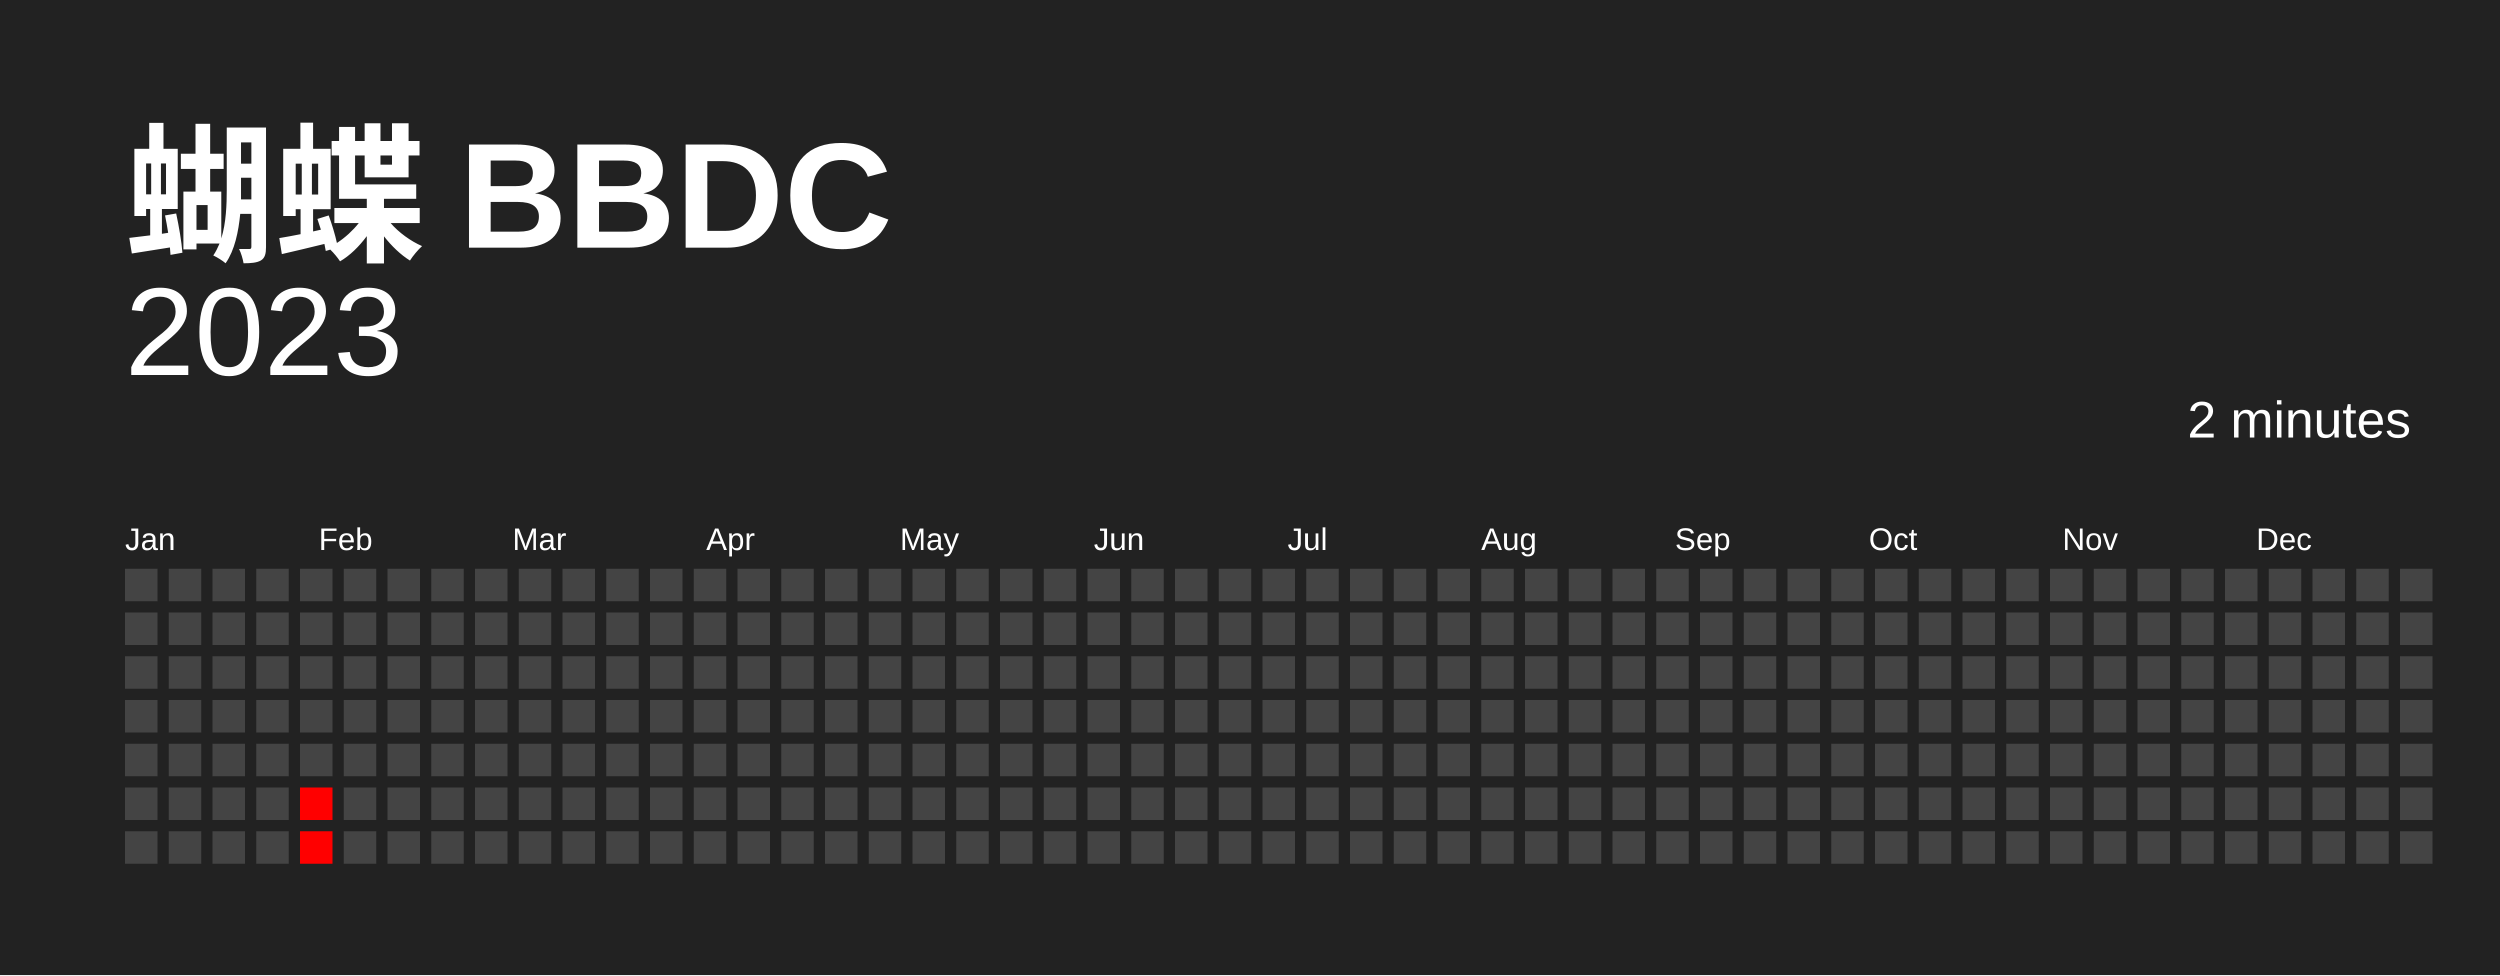
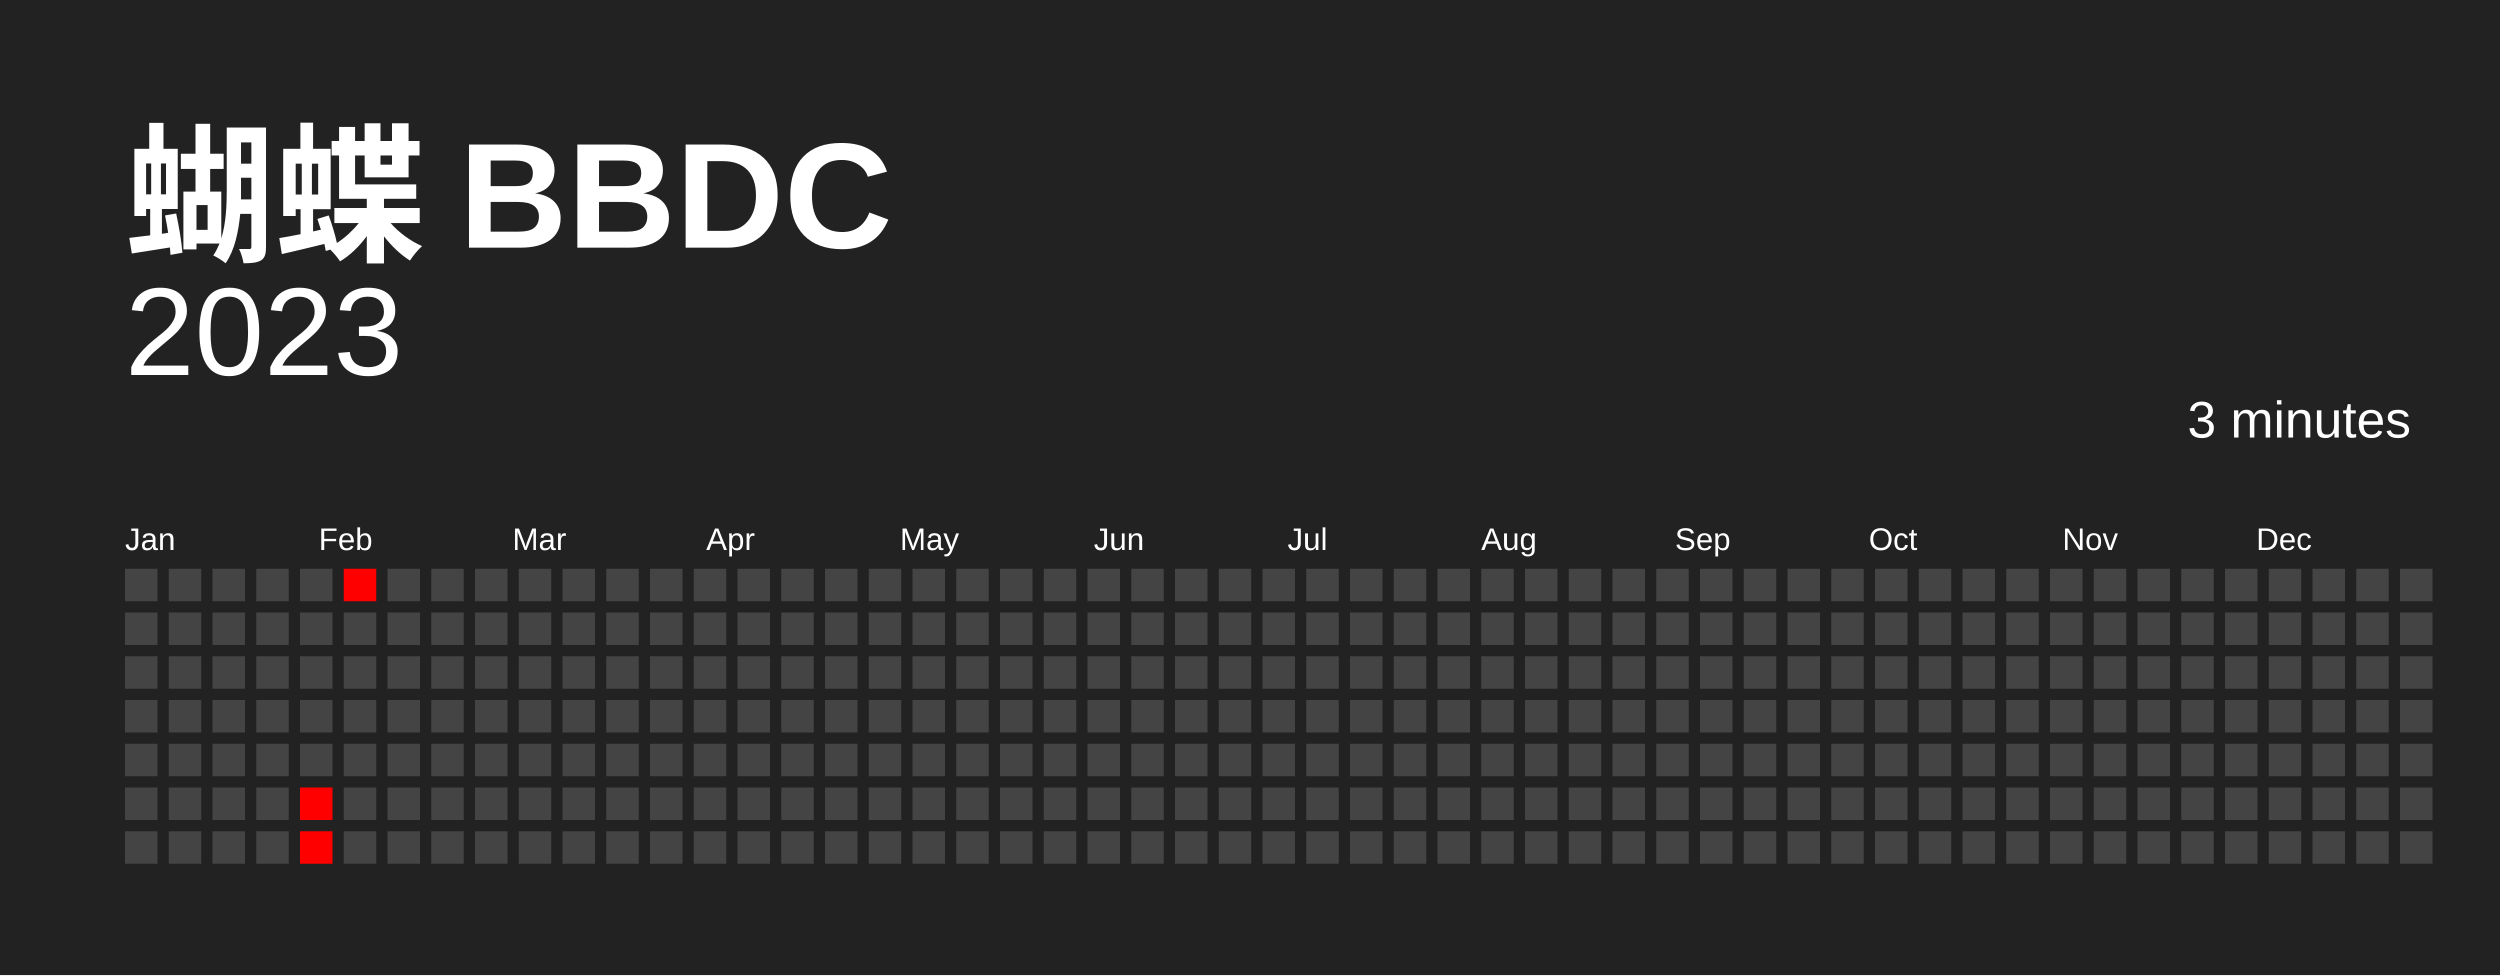
<svg xmlns="http://www.w3.org/2000/svg" baseProfile="full" height="78mm" version="1.1" viewBox="0,0,200,78" width="200mm">
  <defs />
  <rect fill="#222222" height="78" width="200" x="0" y="0" />
  <text fill="#FFFFFF" style="font-size:12px; font-family:Arial; font-weight:bold;" x="10" y="20">蝴蝶 BBDC</text>
  <text alignment-baseline="hanging" fill="#FFFFFF" style="font-size:10.0px; font-family:Arial;" x="10" y="30">2023</text>
-   <text alignment-baseline="hanging" fill="#FFFFFF" style="font-size:4.125px; font-family:Arial;" x="175" y="35">2 minutes</text>
+   <text alignment-baseline="hanging" fill="#FFFFFF" style="font-size:4.125px; font-family:Arial;" x="175" y="35">3 minutes</text>
  <text fill="#FFFFFF" style="font-size:2.5px; font-family:Arial" x="10.0" y="44">Jan</text>
  <text fill="#FFFFFF" style="font-size:2.5px; font-family:Arial" x="25.5" y="44">Feb</text>
  <text fill="#FFFFFF" style="font-size:2.5px; font-family:Arial" x="41.0" y="44">Mar</text>
  <text fill="#FFFFFF" style="font-size:2.5px; font-family:Arial" x="56.5" y="44">Apr</text>
  <text fill="#FFFFFF" style="font-size:2.5px; font-family:Arial" x="72.0" y="44">May</text>
  <text fill="#FFFFFF" style="font-size:2.5px; font-family:Arial" x="87.5" y="44">Jun</text>
  <text fill="#FFFFFF" style="font-size:2.5px; font-family:Arial" x="103.0" y="44">Jul</text>
  <text fill="#FFFFFF" style="font-size:2.5px; font-family:Arial" x="118.5" y="44">Aug</text>
  <text fill="#FFFFFF" style="font-size:2.5px; font-family:Arial" x="134.0" y="44">Sep</text>
  <text fill="#FFFFFF" style="font-size:2.5px; font-family:Arial" x="149.5" y="44">Oct</text>
  <text fill="#FFFFFF" style="font-size:2.5px; font-family:Arial" x="165.0" y="44">Nov</text>
  <text fill="#FFFFFF" style="font-size:2.5px; font-family:Arial" x="180.5" y="44">Dec</text>
  <rect fill="#444444" height="2.6" width="2.6" x="10.0" y="45.5" />
  <rect fill="#444444" height="2.6" width="2.6" x="10.0" y="49.0" />
  <rect fill="#444444" height="2.6" width="2.6" x="10.0" y="52.5" />
  <rect fill="#444444" height="2.6" width="2.6" x="10.0" y="56.0" />
  <rect fill="#444444" height="2.6" width="2.6" x="10.0" y="59.5" />
  <rect fill="#444444" height="2.6" width="2.6" x="10.0" y="63.0" />
  <rect fill="#444444" height="2.6" width="2.6" x="10.0" y="66.5" />
  <rect fill="#444444" height="2.6" width="2.6" x="13.5" y="45.5" />
  <rect fill="#444444" height="2.6" width="2.6" x="13.5" y="49.0" />
  <rect fill="#444444" height="2.6" width="2.6" x="13.5" y="52.5" />
  <rect fill="#444444" height="2.6" width="2.6" x="13.5" y="56.0" />
  <rect fill="#444444" height="2.6" width="2.6" x="13.5" y="59.5" />
  <rect fill="#444444" height="2.6" width="2.6" x="13.5" y="63.0" />
  <rect fill="#444444" height="2.6" width="2.6" x="13.5" y="66.5" />
  <rect fill="#444444" height="2.6" width="2.6" x="17.0" y="45.5" />
  <rect fill="#444444" height="2.6" width="2.6" x="17.0" y="49.0" />
  <rect fill="#444444" height="2.6" width="2.6" x="17.0" y="52.5" />
  <rect fill="#444444" height="2.6" width="2.6" x="17.0" y="56.0" />
  <rect fill="#444444" height="2.6" width="2.6" x="17.0" y="59.5" />
  <rect fill="#444444" height="2.6" width="2.6" x="17.0" y="63.0" />
  <rect fill="#444444" height="2.6" width="2.6" x="17.0" y="66.5" />
  <rect fill="#444444" height="2.6" width="2.6" x="20.5" y="45.5" />
  <rect fill="#444444" height="2.6" width="2.6" x="20.5" y="49.0" />
  <rect fill="#444444" height="2.6" width="2.6" x="20.5" y="52.5" />
  <rect fill="#444444" height="2.6" width="2.6" x="20.5" y="56.0" />
  <rect fill="#444444" height="2.6" width="2.6" x="20.5" y="59.5" />
  <rect fill="#444444" height="2.6" width="2.6" x="20.5" y="63.0" />
  <rect fill="#444444" height="2.6" width="2.6" x="20.5" y="66.5" />
  <rect fill="#444444" height="2.6" width="2.6" x="24.0" y="45.5" />
  <rect fill="#444444" height="2.6" width="2.6" x="24.0" y="49.0" />
  <rect fill="#444444" height="2.6" width="2.6" x="24.0" y="52.5" />
  <rect fill="#444444" height="2.6" width="2.6" x="24.0" y="56.0" />
  <rect fill="#444444" height="2.6" width="2.6" x="24.0" y="59.5" />
  <rect fill="#ff0000" height="2.6" width="2.6" x="24.0" y="63.0" />
  <rect fill="#ff0000" height="2.6" width="2.6" x="24.0" y="66.5" />
-   <rect fill="#444444" height="2.6" width="2.6" x="27.5" y="45.5" />
+   <rect fill="#ff0000" height="2.6" width="2.6" x="27.5" y="45.5" />
  <rect fill="#444444" height="2.6" width="2.6" x="27.5" y="49.0" />
  <rect fill="#444444" height="2.6" width="2.6" x="27.5" y="52.5" />
  <rect fill="#444444" height="2.6" width="2.6" x="27.5" y="56.0" />
  <rect fill="#444444" height="2.6" width="2.6" x="27.5" y="59.5" />
  <rect fill="#444444" height="2.6" width="2.6" x="27.5" y="63.0" />
  <rect fill="#444444" height="2.6" width="2.6" x="27.5" y="66.5" />
  <rect fill="#444444" height="2.6" width="2.6" x="31.0" y="45.5" />
  <rect fill="#444444" height="2.6" width="2.6" x="31.0" y="49.0" />
  <rect fill="#444444" height="2.6" width="2.6" x="31.0" y="52.5" />
  <rect fill="#444444" height="2.6" width="2.6" x="31.0" y="56.0" />
  <rect fill="#444444" height="2.6" width="2.6" x="31.0" y="59.5" />
  <rect fill="#444444" height="2.6" width="2.6" x="31.0" y="63.0" />
  <rect fill="#444444" height="2.6" width="2.6" x="31.0" y="66.5" />
  <rect fill="#444444" height="2.6" width="2.6" x="34.5" y="45.5" />
  <rect fill="#444444" height="2.6" width="2.6" x="34.5" y="49.0" />
  <rect fill="#444444" height="2.6" width="2.6" x="34.5" y="52.5" />
  <rect fill="#444444" height="2.6" width="2.6" x="34.5" y="56.0" />
  <rect fill="#444444" height="2.6" width="2.6" x="34.5" y="59.5" />
  <rect fill="#444444" height="2.6" width="2.6" x="34.5" y="63.0" />
  <rect fill="#444444" height="2.6" width="2.6" x="34.5" y="66.5" />
  <rect fill="#444444" height="2.6" width="2.6" x="38.0" y="45.5" />
  <rect fill="#444444" height="2.6" width="2.6" x="38.0" y="49.0" />
  <rect fill="#444444" height="2.6" width="2.6" x="38.0" y="52.5" />
  <rect fill="#444444" height="2.6" width="2.6" x="38.0" y="56.0" />
  <rect fill="#444444" height="2.6" width="2.6" x="38.0" y="59.5" />
  <rect fill="#444444" height="2.6" width="2.6" x="38.0" y="63.0" />
  <rect fill="#444444" height="2.6" width="2.6" x="38.0" y="66.5" />
  <rect fill="#444444" height="2.6" width="2.6" x="41.5" y="45.5" />
  <rect fill="#444444" height="2.6" width="2.6" x="41.5" y="49.0" />
  <rect fill="#444444" height="2.6" width="2.6" x="41.5" y="52.5" />
  <rect fill="#444444" height="2.6" width="2.6" x="41.5" y="56.0" />
  <rect fill="#444444" height="2.6" width="2.6" x="41.5" y="59.5" />
  <rect fill="#444444" height="2.6" width="2.6" x="41.5" y="63.0" />
  <rect fill="#444444" height="2.6" width="2.6" x="41.5" y="66.5" />
  <rect fill="#444444" height="2.6" width="2.6" x="45.0" y="45.5" />
  <rect fill="#444444" height="2.6" width="2.6" x="45.0" y="49.0" />
  <rect fill="#444444" height="2.6" width="2.6" x="45.0" y="52.5" />
  <rect fill="#444444" height="2.6" width="2.6" x="45.0" y="56.0" />
  <rect fill="#444444" height="2.6" width="2.6" x="45.0" y="59.5" />
  <rect fill="#444444" height="2.6" width="2.6" x="45.0" y="63.0" />
  <rect fill="#444444" height="2.6" width="2.6" x="45.0" y="66.5" />
  <rect fill="#444444" height="2.6" width="2.6" x="48.5" y="45.5" />
  <rect fill="#444444" height="2.6" width="2.6" x="48.5" y="49.0" />
  <rect fill="#444444" height="2.6" width="2.6" x="48.5" y="52.5" />
  <rect fill="#444444" height="2.6" width="2.6" x="48.5" y="56.0" />
  <rect fill="#444444" height="2.6" width="2.6" x="48.5" y="59.5" />
  <rect fill="#444444" height="2.6" width="2.6" x="48.5" y="63.0" />
  <rect fill="#444444" height="2.6" width="2.6" x="48.5" y="66.5" />
  <rect fill="#444444" height="2.6" width="2.6" x="52.0" y="45.5" />
  <rect fill="#444444" height="2.6" width="2.6" x="52.0" y="49.0" />
  <rect fill="#444444" height="2.6" width="2.6" x="52.0" y="52.5" />
  <rect fill="#444444" height="2.6" width="2.6" x="52.0" y="56.0" />
  <rect fill="#444444" height="2.6" width="2.6" x="52.0" y="59.5" />
  <rect fill="#444444" height="2.6" width="2.6" x="52.0" y="63.0" />
  <rect fill="#444444" height="2.6" width="2.6" x="52.0" y="66.5" />
  <rect fill="#444444" height="2.6" width="2.6" x="55.5" y="45.5" />
  <rect fill="#444444" height="2.6" width="2.6" x="55.5" y="49.0" />
  <rect fill="#444444" height="2.6" width="2.6" x="55.5" y="52.5" />
  <rect fill="#444444" height="2.6" width="2.6" x="55.5" y="56.0" />
  <rect fill="#444444" height="2.6" width="2.6" x="55.5" y="59.5" />
  <rect fill="#444444" height="2.6" width="2.6" x="55.5" y="63.0" />
  <rect fill="#444444" height="2.6" width="2.6" x="55.5" y="66.5" />
  <rect fill="#444444" height="2.6" width="2.6" x="59.0" y="45.5" />
  <rect fill="#444444" height="2.6" width="2.6" x="59.0" y="49.0" />
  <rect fill="#444444" height="2.6" width="2.6" x="59.0" y="52.5" />
  <rect fill="#444444" height="2.6" width="2.6" x="59.0" y="56.0" />
  <rect fill="#444444" height="2.6" width="2.6" x="59.0" y="59.5" />
  <rect fill="#444444" height="2.6" width="2.6" x="59.0" y="63.0" />
  <rect fill="#444444" height="2.6" width="2.6" x="59.0" y="66.5" />
  <rect fill="#444444" height="2.6" width="2.6" x="62.5" y="45.5" />
  <rect fill="#444444" height="2.6" width="2.6" x="62.5" y="49.0" />
  <rect fill="#444444" height="2.6" width="2.6" x="62.5" y="52.5" />
  <rect fill="#444444" height="2.6" width="2.6" x="62.5" y="56.0" />
  <rect fill="#444444" height="2.6" width="2.6" x="62.5" y="59.5" />
  <rect fill="#444444" height="2.6" width="2.6" x="62.5" y="63.0" />
  <rect fill="#444444" height="2.6" width="2.6" x="62.5" y="66.5" />
  <rect fill="#444444" height="2.6" width="2.6" x="66.0" y="45.5" />
  <rect fill="#444444" height="2.6" width="2.6" x="66.0" y="49.0" />
  <rect fill="#444444" height="2.6" width="2.6" x="66.0" y="52.5" />
  <rect fill="#444444" height="2.6" width="2.6" x="66.0" y="56.0" />
  <rect fill="#444444" height="2.6" width="2.6" x="66.0" y="59.5" />
  <rect fill="#444444" height="2.6" width="2.6" x="66.0" y="63.0" />
  <rect fill="#444444" height="2.6" width="2.6" x="66.0" y="66.5" />
  <rect fill="#444444" height="2.6" width="2.6" x="69.5" y="45.5" />
  <rect fill="#444444" height="2.6" width="2.6" x="69.5" y="49.0" />
  <rect fill="#444444" height="2.6" width="2.6" x="69.5" y="52.5" />
  <rect fill="#444444" height="2.6" width="2.6" x="69.5" y="56.0" />
  <rect fill="#444444" height="2.6" width="2.6" x="69.5" y="59.5" />
  <rect fill="#444444" height="2.6" width="2.6" x="69.5" y="63.0" />
  <rect fill="#444444" height="2.6" width="2.6" x="69.5" y="66.5" />
  <rect fill="#444444" height="2.6" width="2.6" x="73.0" y="45.5" />
  <rect fill="#444444" height="2.6" width="2.6" x="73.0" y="49.0" />
  <rect fill="#444444" height="2.6" width="2.6" x="73.0" y="52.5" />
  <rect fill="#444444" height="2.6" width="2.6" x="73.0" y="56.0" />
  <rect fill="#444444" height="2.6" width="2.6" x="73.0" y="59.5" />
  <rect fill="#444444" height="2.6" width="2.6" x="73.0" y="63.0" />
  <rect fill="#444444" height="2.6" width="2.6" x="73.0" y="66.5" />
  <rect fill="#444444" height="2.6" width="2.6" x="76.5" y="45.5" />
  <rect fill="#444444" height="2.6" width="2.6" x="76.5" y="49.0" />
  <rect fill="#444444" height="2.6" width="2.6" x="76.5" y="52.5" />
  <rect fill="#444444" height="2.6" width="2.6" x="76.5" y="56.0" />
  <rect fill="#444444" height="2.6" width="2.6" x="76.5" y="59.5" />
  <rect fill="#444444" height="2.6" width="2.6" x="76.5" y="63.0" />
  <rect fill="#444444" height="2.6" width="2.6" x="76.5" y="66.5" />
  <rect fill="#444444" height="2.6" width="2.6" x="80.0" y="45.5" />
  <rect fill="#444444" height="2.6" width="2.6" x="80.0" y="49.0" />
  <rect fill="#444444" height="2.6" width="2.6" x="80.0" y="52.5" />
  <rect fill="#444444" height="2.6" width="2.6" x="80.0" y="56.0" />
  <rect fill="#444444" height="2.6" width="2.6" x="80.0" y="59.5" />
  <rect fill="#444444" height="2.6" width="2.6" x="80.0" y="63.0" />
  <rect fill="#444444" height="2.6" width="2.6" x="80.0" y="66.5" />
  <rect fill="#444444" height="2.6" width="2.6" x="83.5" y="45.5" />
  <rect fill="#444444" height="2.6" width="2.6" x="83.5" y="49.0" />
  <rect fill="#444444" height="2.6" width="2.6" x="83.5" y="52.5" />
  <rect fill="#444444" height="2.6" width="2.6" x="83.5" y="56.0" />
  <rect fill="#444444" height="2.6" width="2.6" x="83.5" y="59.5" />
  <rect fill="#444444" height="2.6" width="2.6" x="83.5" y="63.0" />
  <rect fill="#444444" height="2.6" width="2.6" x="83.5" y="66.5" />
  <rect fill="#444444" height="2.6" width="2.6" x="87.0" y="45.5" />
  <rect fill="#444444" height="2.6" width="2.6" x="87.0" y="49.0" />
  <rect fill="#444444" height="2.6" width="2.6" x="87.0" y="52.5" />
  <rect fill="#444444" height="2.6" width="2.6" x="87.0" y="56.0" />
  <rect fill="#444444" height="2.6" width="2.6" x="87.0" y="59.5" />
  <rect fill="#444444" height="2.6" width="2.6" x="87.0" y="63.0" />
  <rect fill="#444444" height="2.6" width="2.6" x="87.0" y="66.5" />
  <rect fill="#444444" height="2.6" width="2.6" x="90.5" y="45.5" />
  <rect fill="#444444" height="2.6" width="2.6" x="90.5" y="49.0" />
  <rect fill="#444444" height="2.6" width="2.6" x="90.5" y="52.5" />
  <rect fill="#444444" height="2.6" width="2.6" x="90.5" y="56.0" />
  <rect fill="#444444" height="2.6" width="2.6" x="90.5" y="59.5" />
  <rect fill="#444444" height="2.6" width="2.6" x="90.5" y="63.0" />
  <rect fill="#444444" height="2.6" width="2.6" x="90.5" y="66.5" />
  <rect fill="#444444" height="2.6" width="2.6" x="94.0" y="45.5" />
  <rect fill="#444444" height="2.6" width="2.6" x="94.0" y="49.0" />
  <rect fill="#444444" height="2.6" width="2.6" x="94.0" y="52.5" />
  <rect fill="#444444" height="2.6" width="2.6" x="94.0" y="56.0" />
  <rect fill="#444444" height="2.6" width="2.6" x="94.0" y="59.5" />
  <rect fill="#444444" height="2.6" width="2.6" x="94.0" y="63.0" />
  <rect fill="#444444" height="2.6" width="2.6" x="94.0" y="66.5" />
  <rect fill="#444444" height="2.6" width="2.6" x="97.5" y="45.5" />
  <rect fill="#444444" height="2.6" width="2.6" x="97.5" y="49.0" />
  <rect fill="#444444" height="2.6" width="2.6" x="97.5" y="52.5" />
  <rect fill="#444444" height="2.6" width="2.6" x="97.5" y="56.0" />
  <rect fill="#444444" height="2.6" width="2.6" x="97.5" y="59.5" />
  <rect fill="#444444" height="2.6" width="2.6" x="97.5" y="63.0" />
  <rect fill="#444444" height="2.6" width="2.6" x="97.5" y="66.5" />
  <rect fill="#444444" height="2.6" width="2.6" x="101.0" y="45.5" />
  <rect fill="#444444" height="2.6" width="2.6" x="101.0" y="49.0" />
  <rect fill="#444444" height="2.6" width="2.6" x="101.0" y="52.5" />
  <rect fill="#444444" height="2.6" width="2.6" x="101.0" y="56.0" />
  <rect fill="#444444" height="2.6" width="2.6" x="101.0" y="59.5" />
  <rect fill="#444444" height="2.6" width="2.6" x="101.0" y="63.0" />
  <rect fill="#444444" height="2.6" width="2.6" x="101.0" y="66.5" />
  <rect fill="#444444" height="2.6" width="2.6" x="104.5" y="45.5" />
  <rect fill="#444444" height="2.6" width="2.6" x="104.5" y="49.0" />
  <rect fill="#444444" height="2.6" width="2.6" x="104.5" y="52.5" />
  <rect fill="#444444" height="2.6" width="2.6" x="104.5" y="56.0" />
  <rect fill="#444444" height="2.6" width="2.6" x="104.5" y="59.5" />
  <rect fill="#444444" height="2.6" width="2.6" x="104.5" y="63.0" />
  <rect fill="#444444" height="2.6" width="2.6" x="104.5" y="66.5" />
  <rect fill="#444444" height="2.6" width="2.6" x="108.0" y="45.5" />
  <rect fill="#444444" height="2.6" width="2.6" x="108.0" y="49.0" />
  <rect fill="#444444" height="2.6" width="2.6" x="108.0" y="52.5" />
  <rect fill="#444444" height="2.6" width="2.6" x="108.0" y="56.0" />
  <rect fill="#444444" height="2.6" width="2.6" x="108.0" y="59.5" />
  <rect fill="#444444" height="2.6" width="2.6" x="108.0" y="63.0" />
  <rect fill="#444444" height="2.6" width="2.6" x="108.0" y="66.5" />
  <rect fill="#444444" height="2.6" width="2.6" x="111.5" y="45.5" />
  <rect fill="#444444" height="2.6" width="2.6" x="111.5" y="49.0" />
  <rect fill="#444444" height="2.6" width="2.6" x="111.5" y="52.5" />
  <rect fill="#444444" height="2.6" width="2.6" x="111.5" y="56.0" />
  <rect fill="#444444" height="2.6" width="2.6" x="111.5" y="59.5" />
  <rect fill="#444444" height="2.6" width="2.6" x="111.5" y="63.0" />
  <rect fill="#444444" height="2.6" width="2.6" x="111.5" y="66.5" />
  <rect fill="#444444" height="2.6" width="2.6" x="115.0" y="45.5" />
  <rect fill="#444444" height="2.6" width="2.6" x="115.0" y="49.0" />
  <rect fill="#444444" height="2.6" width="2.6" x="115.0" y="52.5" />
  <rect fill="#444444" height="2.6" width="2.6" x="115.0" y="56.0" />
  <rect fill="#444444" height="2.6" width="2.6" x="115.0" y="59.5" />
  <rect fill="#444444" height="2.6" width="2.6" x="115.0" y="63.0" />
  <rect fill="#444444" height="2.6" width="2.6" x="115.0" y="66.5" />
  <rect fill="#444444" height="2.6" width="2.6" x="118.5" y="45.5" />
  <rect fill="#444444" height="2.6" width="2.6" x="118.5" y="49.0" />
  <rect fill="#444444" height="2.6" width="2.6" x="118.5" y="52.5" />
  <rect fill="#444444" height="2.6" width="2.6" x="118.5" y="56.0" />
  <rect fill="#444444" height="2.6" width="2.6" x="118.5" y="59.5" />
  <rect fill="#444444" height="2.6" width="2.6" x="118.5" y="63.0" />
  <rect fill="#444444" height="2.6" width="2.6" x="118.5" y="66.5" />
  <rect fill="#444444" height="2.6" width="2.6" x="122.0" y="45.5" />
  <rect fill="#444444" height="2.6" width="2.6" x="122.0" y="49.0" />
  <rect fill="#444444" height="2.6" width="2.6" x="122.0" y="52.5" />
  <rect fill="#444444" height="2.6" width="2.6" x="122.0" y="56.0" />
  <rect fill="#444444" height="2.6" width="2.6" x="122.0" y="59.5" />
  <rect fill="#444444" height="2.6" width="2.6" x="122.0" y="63.0" />
  <rect fill="#444444" height="2.6" width="2.6" x="122.0" y="66.5" />
  <rect fill="#444444" height="2.6" width="2.6" x="125.5" y="45.5" />
  <rect fill="#444444" height="2.6" width="2.6" x="125.5" y="49.0" />
  <rect fill="#444444" height="2.6" width="2.6" x="125.5" y="52.5" />
  <rect fill="#444444" height="2.6" width="2.6" x="125.5" y="56.0" />
  <rect fill="#444444" height="2.6" width="2.6" x="125.5" y="59.5" />
  <rect fill="#444444" height="2.6" width="2.6" x="125.5" y="63.0" />
  <rect fill="#444444" height="2.6" width="2.6" x="125.5" y="66.5" />
  <rect fill="#444444" height="2.6" width="2.6" x="129.0" y="45.5" />
  <rect fill="#444444" height="2.6" width="2.6" x="129.0" y="49.0" />
  <rect fill="#444444" height="2.6" width="2.6" x="129.0" y="52.5" />
  <rect fill="#444444" height="2.6" width="2.6" x="129.0" y="56.0" />
  <rect fill="#444444" height="2.6" width="2.6" x="129.0" y="59.5" />
  <rect fill="#444444" height="2.6" width="2.6" x="129.0" y="63.0" />
  <rect fill="#444444" height="2.6" width="2.6" x="129.0" y="66.5" />
  <rect fill="#444444" height="2.6" width="2.6" x="132.5" y="45.5" />
  <rect fill="#444444" height="2.6" width="2.6" x="132.5" y="49.0" />
  <rect fill="#444444" height="2.6" width="2.6" x="132.5" y="52.5" />
  <rect fill="#444444" height="2.6" width="2.6" x="132.5" y="56.0" />
  <rect fill="#444444" height="2.6" width="2.6" x="132.5" y="59.5" />
  <rect fill="#444444" height="2.6" width="2.6" x="132.5" y="63.0" />
  <rect fill="#444444" height="2.6" width="2.6" x="132.5" y="66.5" />
  <rect fill="#444444" height="2.6" width="2.6" x="136.0" y="45.5" />
  <rect fill="#444444" height="2.6" width="2.6" x="136.0" y="49.0" />
  <rect fill="#444444" height="2.6" width="2.6" x="136.0" y="52.5" />
  <rect fill="#444444" height="2.6" width="2.6" x="136.0" y="56.0" />
  <rect fill="#444444" height="2.6" width="2.6" x="136.0" y="59.5" />
  <rect fill="#444444" height="2.6" width="2.6" x="136.0" y="63.0" />
  <rect fill="#444444" height="2.6" width="2.6" x="136.0" y="66.5" />
  <rect fill="#444444" height="2.6" width="2.6" x="139.5" y="45.5" />
  <rect fill="#444444" height="2.6" width="2.6" x="139.5" y="49.0" />
  <rect fill="#444444" height="2.6" width="2.6" x="139.5" y="52.5" />
  <rect fill="#444444" height="2.6" width="2.6" x="139.5" y="56.0" />
  <rect fill="#444444" height="2.6" width="2.6" x="139.5" y="59.5" />
  <rect fill="#444444" height="2.6" width="2.6" x="139.5" y="63.0" />
  <rect fill="#444444" height="2.6" width="2.6" x="139.5" y="66.5" />
  <rect fill="#444444" height="2.6" width="2.6" x="143.0" y="45.5" />
  <rect fill="#444444" height="2.6" width="2.6" x="143.0" y="49.0" />
  <rect fill="#444444" height="2.6" width="2.6" x="143.0" y="52.5" />
  <rect fill="#444444" height="2.6" width="2.6" x="143.0" y="56.0" />
  <rect fill="#444444" height="2.6" width="2.6" x="143.0" y="59.5" />
  <rect fill="#444444" height="2.6" width="2.6" x="143.0" y="63.0" />
  <rect fill="#444444" height="2.6" width="2.6" x="143.0" y="66.5" />
  <rect fill="#444444" height="2.6" width="2.6" x="146.5" y="45.5" />
  <rect fill="#444444" height="2.6" width="2.6" x="146.5" y="49.0" />
  <rect fill="#444444" height="2.6" width="2.6" x="146.5" y="52.5" />
  <rect fill="#444444" height="2.6" width="2.6" x="146.5" y="56.0" />
  <rect fill="#444444" height="2.6" width="2.6" x="146.5" y="59.5" />
  <rect fill="#444444" height="2.6" width="2.6" x="146.5" y="63.0" />
  <rect fill="#444444" height="2.6" width="2.6" x="146.5" y="66.5" />
  <rect fill="#444444" height="2.6" width="2.6" x="150.0" y="45.5" />
  <rect fill="#444444" height="2.6" width="2.6" x="150.0" y="49.0" />
  <rect fill="#444444" height="2.6" width="2.6" x="150.0" y="52.5" />
  <rect fill="#444444" height="2.6" width="2.6" x="150.0" y="56.0" />
  <rect fill="#444444" height="2.6" width="2.6" x="150.0" y="59.5" />
  <rect fill="#444444" height="2.6" width="2.6" x="150.0" y="63.0" />
  <rect fill="#444444" height="2.6" width="2.6" x="150.0" y="66.5" />
  <rect fill="#444444" height="2.6" width="2.6" x="153.5" y="45.5" />
  <rect fill="#444444" height="2.6" width="2.6" x="153.5" y="49.0" />
  <rect fill="#444444" height="2.6" width="2.6" x="153.5" y="52.5" />
  <rect fill="#444444" height="2.6" width="2.6" x="153.5" y="56.0" />
  <rect fill="#444444" height="2.6" width="2.6" x="153.5" y="59.5" />
  <rect fill="#444444" height="2.6" width="2.6" x="153.5" y="63.0" />
  <rect fill="#444444" height="2.6" width="2.6" x="153.5" y="66.5" />
  <rect fill="#444444" height="2.6" width="2.6" x="157.0" y="45.5" />
  <rect fill="#444444" height="2.6" width="2.6" x="157.0" y="49.0" />
  <rect fill="#444444" height="2.6" width="2.6" x="157.0" y="52.5" />
  <rect fill="#444444" height="2.6" width="2.6" x="157.0" y="56.0" />
  <rect fill="#444444" height="2.6" width="2.6" x="157.0" y="59.5" />
  <rect fill="#444444" height="2.6" width="2.6" x="157.0" y="63.0" />
  <rect fill="#444444" height="2.6" width="2.6" x="157.0" y="66.5" />
  <rect fill="#444444" height="2.6" width="2.6" x="160.5" y="45.5" />
  <rect fill="#444444" height="2.6" width="2.6" x="160.5" y="49.0" />
  <rect fill="#444444" height="2.6" width="2.6" x="160.5" y="52.5" />
  <rect fill="#444444" height="2.6" width="2.6" x="160.5" y="56.0" />
  <rect fill="#444444" height="2.6" width="2.6" x="160.5" y="59.5" />
  <rect fill="#444444" height="2.6" width="2.6" x="160.5" y="63.0" />
  <rect fill="#444444" height="2.6" width="2.6" x="160.5" y="66.5" />
  <rect fill="#444444" height="2.6" width="2.6" x="164.0" y="45.5" />
  <rect fill="#444444" height="2.6" width="2.6" x="164.0" y="49.0" />
  <rect fill="#444444" height="2.6" width="2.6" x="164.0" y="52.5" />
  <rect fill="#444444" height="2.6" width="2.6" x="164.0" y="56.0" />
  <rect fill="#444444" height="2.6" width="2.6" x="164.0" y="59.5" />
  <rect fill="#444444" height="2.6" width="2.6" x="164.0" y="63.0" />
  <rect fill="#444444" height="2.6" width="2.6" x="164.0" y="66.5" />
  <rect fill="#444444" height="2.6" width="2.6" x="167.5" y="45.5" />
  <rect fill="#444444" height="2.6" width="2.6" x="167.5" y="49.0" />
  <rect fill="#444444" height="2.6" width="2.6" x="167.5" y="52.5" />
  <rect fill="#444444" height="2.6" width="2.6" x="167.5" y="56.0" />
  <rect fill="#444444" height="2.6" width="2.6" x="167.5" y="59.5" />
  <rect fill="#444444" height="2.6" width="2.6" x="167.5" y="63.0" />
  <rect fill="#444444" height="2.6" width="2.6" x="167.5" y="66.5" />
  <rect fill="#444444" height="2.6" width="2.6" x="171.0" y="45.5" />
  <rect fill="#444444" height="2.6" width="2.6" x="171.0" y="49.0" />
  <rect fill="#444444" height="2.6" width="2.6" x="171.0" y="52.5" />
  <rect fill="#444444" height="2.6" width="2.6" x="171.0" y="56.0" />
  <rect fill="#444444" height="2.6" width="2.6" x="171.0" y="59.5" />
  <rect fill="#444444" height="2.6" width="2.6" x="171.0" y="63.0" />
  <rect fill="#444444" height="2.6" width="2.6" x="171.0" y="66.5" />
  <rect fill="#444444" height="2.6" width="2.6" x="174.5" y="45.5" />
  <rect fill="#444444" height="2.6" width="2.6" x="174.5" y="49.0" />
  <rect fill="#444444" height="2.6" width="2.6" x="174.5" y="52.5" />
  <rect fill="#444444" height="2.6" width="2.6" x="174.5" y="56.0" />
  <rect fill="#444444" height="2.6" width="2.6" x="174.5" y="59.5" />
  <rect fill="#444444" height="2.6" width="2.6" x="174.5" y="63.0" />
  <rect fill="#444444" height="2.6" width="2.6" x="174.5" y="66.5" />
  <rect fill="#444444" height="2.6" width="2.6" x="178.0" y="45.5" />
  <rect fill="#444444" height="2.6" width="2.6" x="178.0" y="49.0" />
  <rect fill="#444444" height="2.6" width="2.6" x="178.0" y="52.5" />
  <rect fill="#444444" height="2.6" width="2.6" x="178.0" y="56.0" />
  <rect fill="#444444" height="2.6" width="2.6" x="178.0" y="59.5" />
  <rect fill="#444444" height="2.6" width="2.6" x="178.0" y="63.0" />
  <rect fill="#444444" height="2.6" width="2.6" x="178.0" y="66.5" />
  <rect fill="#444444" height="2.6" width="2.6" x="181.5" y="45.5" />
  <rect fill="#444444" height="2.6" width="2.6" x="181.5" y="49.0" />
  <rect fill="#444444" height="2.6" width="2.6" x="181.5" y="52.5" />
  <rect fill="#444444" height="2.6" width="2.6" x="181.5" y="56.0" />
  <rect fill="#444444" height="2.6" width="2.6" x="181.5" y="59.5" />
  <rect fill="#444444" height="2.6" width="2.6" x="181.5" y="63.0" />
  <rect fill="#444444" height="2.6" width="2.6" x="181.5" y="66.5" />
  <rect fill="#444444" height="2.6" width="2.6" x="185.0" y="45.5" />
  <rect fill="#444444" height="2.6" width="2.6" x="185.0" y="49.0" />
  <rect fill="#444444" height="2.6" width="2.6" x="185.0" y="52.5" />
  <rect fill="#444444" height="2.6" width="2.6" x="185.0" y="56.0" />
  <rect fill="#444444" height="2.6" width="2.6" x="185.0" y="59.5" />
  <rect fill="#444444" height="2.6" width="2.6" x="185.0" y="63.0" />
  <rect fill="#444444" height="2.6" width="2.6" x="185.0" y="66.5" />
  <rect fill="#444444" height="2.6" width="2.6" x="188.5" y="45.5" />
  <rect fill="#444444" height="2.6" width="2.6" x="188.5" y="49.0" />
  <rect fill="#444444" height="2.6" width="2.6" x="188.5" y="52.5" />
  <rect fill="#444444" height="2.6" width="2.6" x="188.5" y="56.0" />
  <rect fill="#444444" height="2.6" width="2.6" x="188.5" y="59.5" />
  <rect fill="#444444" height="2.6" width="2.6" x="188.5" y="63.0" />
  <rect fill="#444444" height="2.6" width="2.6" x="188.5" y="66.5" />
  <rect fill="#444444" height="2.6" width="2.6" x="192.0" y="45.5" />
  <rect fill="#444444" height="2.6" width="2.6" x="192.0" y="49.0" />
  <rect fill="#444444" height="2.6" width="2.6" x="192.0" y="52.5" />
  <rect fill="#444444" height="2.6" width="2.6" x="192.0" y="56.0" />
  <rect fill="#444444" height="2.6" width="2.6" x="192.0" y="59.5" />
  <rect fill="#444444" height="2.6" width="2.6" x="192.0" y="63.0" />
  <rect fill="#444444" height="2.6" width="2.6" x="192.0" y="66.5" />
</svg>
